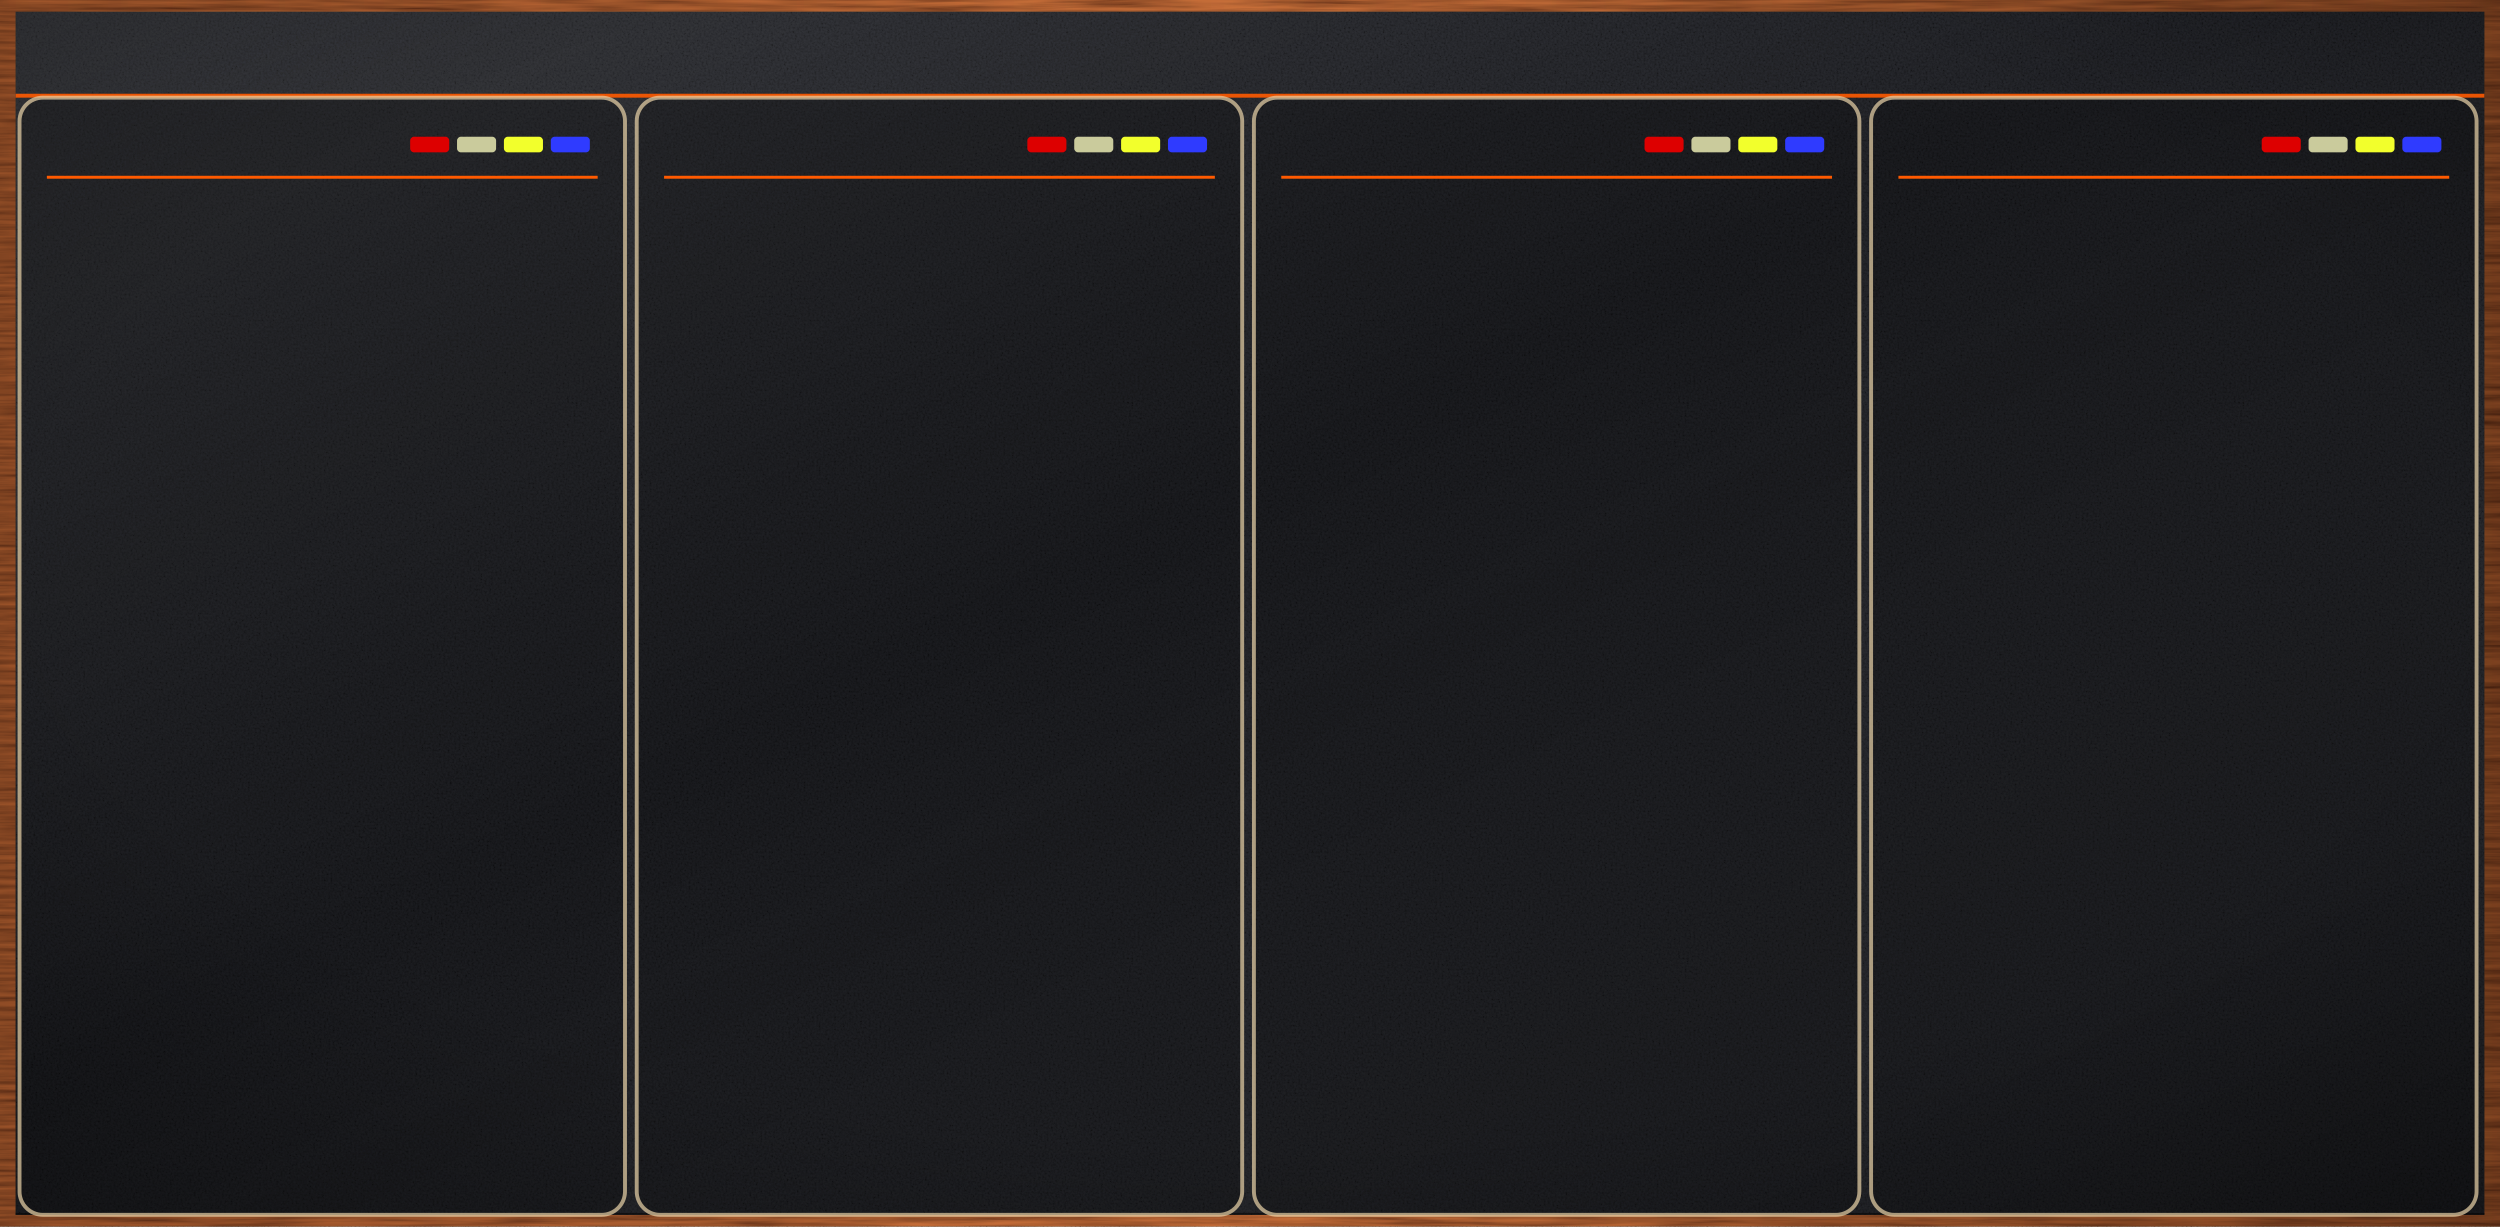
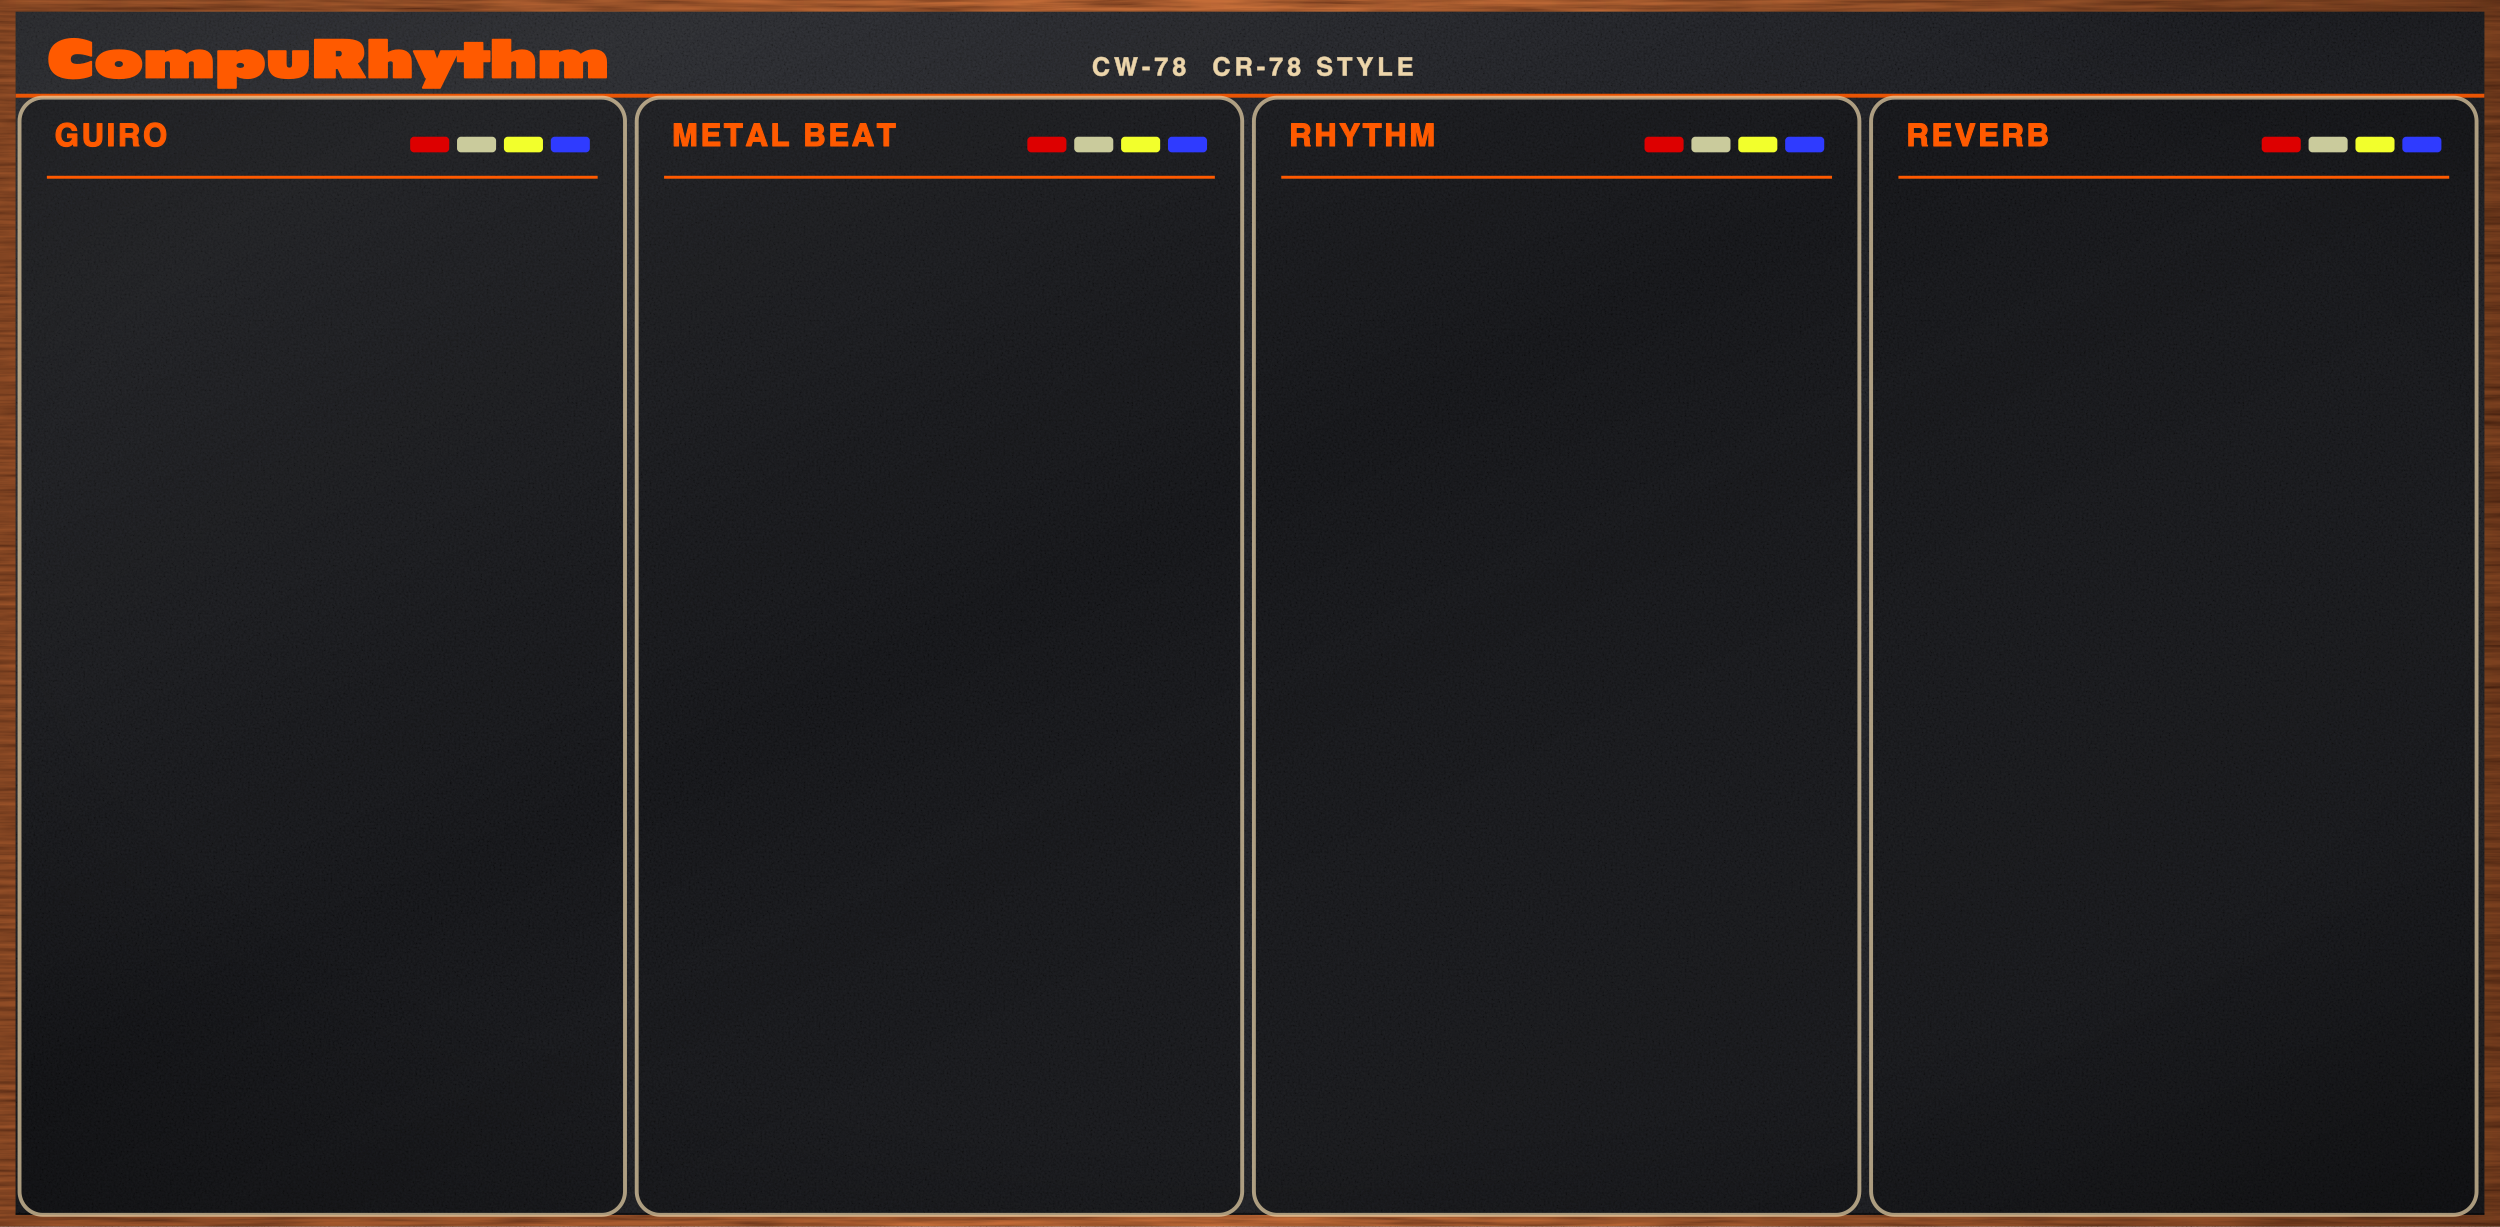
<svg xmlns="http://www.w3.org/2000/svg" viewBox="0 0 1280 628" width="1280" height="628">
  <defs>
    <filter id="brush" x="0" y="0" width="100%" height="100%">
      <feTurbulence type="fractalNoise" baseFrequency="0.001 1.1" numOctaves="4" seed="7" />
      <feColorMatrix type="matrix" values="1.9 0 0 0 -0.45  1.9 0 0 0 -0.45  1.9 0 0 0 -0.45  0 0 0 0 1" />
    </filter>
    <filter id="fine" x="0" y="0" width="100%" height="100%">
      <feTurbulence type="fractalNoise" baseFrequency="0.9" numOctaves="2" seed="3" />
      <feColorMatrix type="matrix" values="1.6 0 0 0 -0.3  1.6 0 0 0 -0.3  1.6 0 0 0 -0.3  0 0 0 0 1" />
    </filter>
    <filter id="grainv" x="0" y="0" width="100%" height="100%">
      <feTurbulence type="fractalNoise" baseFrequency="0.02 0.6" numOctaves="4" seed="11" />
      <feColorMatrix type="matrix" values="1.5 0 0 0 -0.25  1.2 0 0 0 -0.25  0.8 0 0 0 -0.25  0 0 0 0 1" />
    </filter>
    <linearGradient id="lit" x1="0" y1="0" x2="1" y2="1">
      <stop offset="0" stop-color="#fff" stop-opacity="0.22" />
      <stop offset="0.45" stop-color="#fff" stop-opacity="0" />
      <stop offset="1" stop-color="#000" stop-opacity="0.18" />
    </linearGradient>
    <radialGradient id="vig" cx="0.5" cy="0.45" r="0.8">
      <stop offset="0.6" stop-color="#000" stop-opacity="0" />
      <stop offset="1" stop-color="#000" stop-opacity="0.35" />
    </radialGradient>
    <radialGradient id="screw" cx="0.35" cy="0.3" r="0.8">
      <stop offset="0" stop-color="#e2e4e8" />
      <stop offset="1" stop-color="#6a6d74" />
    </radialGradient>
    <linearGradient id="woodh" x1="0" y1="0" x2="0" y2="1">
      <stop offset="0" stop-color="#7a5232" />
      <stop offset="1" stop-color="#4a2f1b" />
    </linearGradient>
    <linearGradient id="wood" x1="0" y1="0" x2="1" y2="0">
      <stop offset="0" stop-color="#5a3a22" />
      <stop offset="0.5" stop-color="#7a5232" />
      <stop offset="1" stop-color="#4a2f1b" />
    </linearGradient>
    <filter id="woodg" x="0" y="0" width="100%" height="100%">
      <feTurbulence type="fractalNoise" baseFrequency="0.02 0.4" numOctaves="3" seed="5" />
      <feColorMatrix type="matrix" values="0.9 0 0 0 0.1  0.6 0 0 0 0.02  0.4 0 0 0 0  0 0 0 0 1" />
    </filter>
  </defs>
  <rect x="0" y="0" width="1280" height="628" fill="#1c1d21" />
  <rect x="0" y="0" width="1280" height="628" filter="url(#fine)" style="mix-blend-mode:overlay" opacity="0.3" />
  <rect x="0" y="0" width="1280" height="628" fill="url(#lit)" opacity="0.45" />
  <rect x="0" y="0" width="1280" height="628" fill="url(#vig)" />
  <clipPath id="bez">
    <path clip-rule="evenodd" d="M0 0H1280 V628 H0Z M8 6H1272 V622 H8Z" />
  </clipPath>
  <g clip-path="url(#bez)">
    <rect x="0" y="0" width="1280" height="628" fill="url(#wood)" />
    <rect x="0" y="0" width="1280" height="628" filter="url(#woodg)" style="mix-blend-mode:overlay" opacity="0.8" />
  </g>
  <rect x="8" y="621" width="1264" height="1" fill="#000" opacity="0.5" />
+   <g fill="#ff5a00" stroke="#ff5a00" stroke-width="35" stroke-linejoin="round" opacity="1">
+     <path transform="translate(24.00 39.63) scale(0.03 -0.03)" d="M755 267V41Q744 35 722.0 25.5Q700 16 625.0 0.0Q550 -16 465 -16Q42 -16 42 307Q42 398 74.5 466.5Q107 535 166.0 575.5Q225 616 300.0 636.0Q375 656 466 656Q534 656 606.0 640.0Q678 624 716 608L755 593V370Q627 415 523 415Q391 415 391 306Q391 212 522 212Q637 212 755 267Z" />
+     <path transform="translate(48.39 39.63) scale(0.03 -0.03)" d="M704.0 397.0Q798 332 798.0 226.0Q798 120 704.0 54.0Q610 -12 415.0 -12.0Q220 -12 125.5 54.0Q31 120 31.0 226.0Q31 332 125.5 397.0Q220 462 415.0 462.0Q610 462 704.0 397.0ZM415 296Q373 296 350.5 276.5Q328 257 328.0 228.0Q328 199 350.5 179.5Q373 160 415 160Q456 160 479.0 179.5Q502 199 502.0 228.0Q502 257 479.0 276.5Q456 296 415 296Z" />
+     <path transform="translate(73.26 39.63) scale(0.03 -0.03)" d="M1173 0H883V241Q883 268 867.0 280.0Q851 292 829 292Q783 292 765 258V0H476V237Q476 259 466.0 272.5Q456 286 446.5 289.0Q437 292 427 292Q378 292 357 259V0H58V447H357V398Q441 461 558 461Q690 461 739 375Q766 405 823.5 433.0Q881 461 959 461Q1069 461 1121.0 408.5Q1173 356 1173 268Z" />
+     <path transform="translate(110.01 39.63) scale(0.03 -0.03)" d="M357 -177H58V447H357V399Q421 461 551 461Q674 461 755.0 404.0Q836 347 836 232Q836 170 812.5 121.5Q789 73 749.0 45.0Q709 17 661.5 3.0Q614 -11 561 -11Q425 -11 357 50ZM516 201Q516 230 494.0 247.5Q472 265 440 265Q393 265 372.5 246.0Q352 227 352 203Q352 174 375.5 159.5Q399 145 432 145Q474 145 495.0 161.0Q516 177 516 201Z" />
+     <path transform="translate(136.02 39.63) scale(0.03 -0.03)" d="M468 228V447H721Q721 259 720 203Q717 97 650 47Q569 -11 396 -11Q241 -11 170 23Q68 73 57 210L52 447H340V229Q340 150 405 150Q468 150 468 228Z" />
+     <path transform="translate(159.24 39.63) scale(0.03 -0.03)" d="M922 0H543L465 160H406V0H68V642H566Q733 642 812.5 595.0Q892 548 892 418Q892 381 880.0 350.0Q868 319 851.0 301.0Q834 283 816.5 270.0Q799 257 787 252L775 247ZM406 341H481Q510 341 526.5 359.5Q543 378 543 405Q543 434 526.5 452.0Q510 470 478 470H406Z" />
+     <path transform="translate(187.38 39.63) scale(0.03 -0.03)" d="M764 0H475V246Q475 268 458.5 280.0Q442 292 423 292Q375 292 357 259V0H58V642H357V398Q439 461 560 461Q657 461 710.5 411.0Q764 361 764 264Z" />
+     <path transform="translate(211.89 39.63) scale(0.03 -0.03)" d="M444 -177H155L236 0H204L0 447H335L395 271L465 447H752Z" />
+     <path transform="translate(234.45 39.63) scale(0.03 -0.03)" d="M418 0H119V276H-2V447H119V589H418V447H539V276H418Z" />
+     <path transform="translate(250.56 39.63) scale(0.03 -0.03)" d="M764 0H475V246Q475 268 458.5 280.0Q442 292 423 292Q375 292 357 259V0H58V642H357V398Q439 461 560 461Q657 461 710.5 411.0Q764 361 764 264Z" />
+     <path transform="translate(275.07 39.63) scale(0.03 -0.03)" d="M1173 0H883V241Q883 268 867.0 280.0Q851 292 829 292Q783 292 765 258V0H476V237Q476 259 466.0 272.5Q456 286 446.5 289.0Q437 292 427 292Q378 292 357 259V0H58V447H357V398Q441 461 558 461Q690 461 739 375Q766 405 823.5 433.0Q881 461 959 461Q1069 461 1121.0 408.5Q1173 356 1173 268Z" />
+   </g>
+   <g fill="#ecd5aa" stroke="#ecd5aa" stroke-width="40.96" stroke-linejoin="round" opacity="1">
+     <path transform="translate(559.00 38.68) scale(0.00635 -0.00635)" d="M299 1320Q479 1502 757 1502Q1129 1502 1301 1258Q1396 1121 1403 983H1095Q1065 1089 1018 1143Q934 1239 769 1239Q601 1239 504.0 1103.5Q407 968 407 720Q407 472 509.5 348.5Q612 225 770 225Q932 225 1017 331Q1064 388 1095 502H1400Q1360 261 1195.5 110.0Q1031 -41 774 -41Q456 -41 274 163Q92 368 92 725Q92 1111 299 1320ZM748 1519Z" />
+     <path transform="translate(570.39 38.68) scale(0.00635 -0.00635)" d="M357 1474 552 630 594 395 637 625 803 1474H1128L1303 630L1348 395L1393 621L1590 1474H1903L1488 0H1194L1016 862L964 1147L912 862L734 0H448L30 1474Z" />
+     <path transform="translate(584.66 38.68) scale(0.00635 -0.00635)" d="M47 706H621V436H47Z" />
+     <path transform="translate(590.99 38.68) scale(0.00635 -0.00635)" d="M1080 1208Q1016 1145 902.0 983.5Q788 822 711 650Q650 515 601.0 320.0Q552 125 552 0H256Q269 390 512 811Q669 1072 775 1175H52L56 1431H1080Z" />
+     <path transform="translate(600.22 38.68) scale(0.00635 -0.00635)" d="M559 196Q657 196 712.5 255.0Q768 314 768 421Q768 532 711.5 589.5Q655 647 559 647Q463 647 406.5 589.5Q350 532 350 421Q350 314 405.5 255.0Q461 196 559 196ZM272 772Q167 842 135.5 923.5Q104 1005 104 1076Q104 1234 223.0 1345.5Q342 1457 559 1457Q776 1457 895.0 1345.5Q1014 1234 1014 1076Q1014 1005 982.5 923.5Q951 842 846 782Q953 722 1007.0 623.0Q1061 524 1061 402Q1061 219 925.5 90.5Q790 -38 547 -38Q304 -38 179.0 90.5Q54 219 54 402Q54 524 109.5 623.0Q165 722 272 772ZM559 865Q646 865 693.5 915.0Q741 965 741 1044Q741 1130 693.5 1178.5Q646 1227 559 1227Q473 1227 424.5 1178.5Q376 1130 376 1044Q376 965 424.5 915.0Q473 865 559 865Z" />
+     <path transform="translate(620.67 38.68) scale(0.00635 -0.00635)" d="M299 1320Q479 1502 757 1502Q1129 1502 1301 1258Q1396 1121 1403 983H1095Q1065 1089 1018 1143Q934 1239 769 1239Q601 1239 504.0 1103.5Q407 968 407 720Q407 472 509.5 348.5Q612 225 770 225Q932 225 1017 331Q1064 388 1095 502H1400Q1360 261 1195.5 110.0Q1031 -41 774 -41Q456 -41 274 163Q92 368 92 725Q92 1111 299 1320ZM748 1519Z" />
+     <path transform="translate(632.06 38.68) scale(0.00635 -0.00635)" d="M464 1218V822H813Q917 822 969 846Q1061 888 1061 1012Q1061 1146 972 1192Q922 1218 822 1218ZM1266 1333Q1314 1277 1342.0 1209.0Q1370 1141 1370 1054Q1370 949 1317.0 847.5Q1264 746 1142 704Q1244 663 1286.5 587.5Q1329 512 1329 357V258Q1329 157 1337 121Q1349 64 1393 37V0H1054Q1040 49 1034 79Q1022 141 1021 206L1019 343Q1017 484 967.5 531.0Q918 578 782 578H464V0H163V1474H886Q1041 1471 1124.5 1436.0Q1208 1401 1266 1333Z" />
+     <path transform="translate(643.45 38.68) scale(0.00635 -0.00635)" d="M47 706H621V436H47Z" />
+     <path transform="translate(649.78 38.68) scale(0.00635 -0.00635)" d="M1080 1208Q1016 1145 902.0 983.5Q788 822 711 650Q650 515 601.0 320.0Q552 125 552 0H256Q269 390 512 811Q669 1072 775 1175H52L56 1431H1080Z" />
+     <path transform="translate(659.01 38.68) scale(0.00635 -0.00635)" d="M559 196Q657 196 712.5 255.0Q768 314 768 421Q768 532 711.5 589.5Q655 647 559 647Q463 647 406.5 589.5Q350 532 350 421Q350 314 405.5 255.0Q461 196 559 196ZM272 772Q167 842 135.5 923.5Q104 1005 104 1076Q104 1234 223.0 1345.5Q342 1457 559 1457Q776 1457 895.0 1345.5Q1014 1234 1014 1076Q1014 1005 982.5 923.5Q951 842 846 782Q953 722 1007.0 623.0Q1061 524 1061 402Q1061 219 925.5 90.5Q790 -38 547 -38Q304 -38 179.0 90.5Q54 219 54 402Q54 524 109.5 623.0Q165 722 272 772ZM559 865Q646 865 693.5 915.0Q741 965 741 1044Q741 1130 693.5 1178.5Q646 1227 559 1227Q473 1227 424.5 1178.5Q376 1130 376 1044Q376 965 424.5 915.0Q473 865 559 865Z" />
+     <path transform="translate(673.85 38.68) scale(0.00635 -0.00635)" d="M379 455Q393 354 434 304Q509 213 691 213Q800 213 868 237Q997 283 997 408Q997 481 933 521Q869 560 732 590L576 625Q346 677 258 738Q109 840 109 1057Q109 1255 253.0 1386.0Q397 1517 676 1517Q909 1517 1073.5 1393.5Q1238 1270 1246 1035H950Q942 1168 834 1224Q762 1261 655 1261Q536 1261 465.0 1213.0Q394 1165 394 1079Q394 1000 464 961Q509 935 656 900L910 839Q1077 799 1162 732Q1294 628 1294 431Q1294 229 1139.5 95.5Q985 -38 703 -38Q415 -38 250.0 93.5Q85 225 85 455ZM678 1519Z" />
+     <path transform="translate(684.52 38.68) scale(0.00635 -0.00635)" d="M1227 1474V1213H786V0H476V1213H33V1474Z" />
+     <path transform="translate(694.46 38.68) scale(0.00635 -0.00635)" d="M997 1474H1346L853 554V0H545V554L35 1474H398L704 832ZM691 1474Z" />
+     <path transform="translate(705.13 38.68) scale(0.00635 -0.00635)" d="M156 1474H464V265H1194V0H156Z" />
+     <path transform="translate(715.07 38.68) scale(0.00635 -0.00635)" d="M1246 1213H466V900H1182V644H466V265H1282V0H165V1474H1246Z" />
+   </g>
  <rect x="8" y="48" width="1264" height="2" fill="#ff5a00" fill-opacity="0.9" />
  <rect x="10" y="50" width="310" height="572" rx="12" fill="#000" fill-opacity="0.25" stroke="#ecd5aa" stroke-width="2" stroke-opacity="0.7" />
  <rect x="210" y="70" width="20" height="8" rx="2" fill="#dd0000" />
  <rect x="234" y="70" width="20" height="8" rx="2" fill="#cacb9c" />
  <rect x="258" y="70" width="20" height="8" rx="2" fill="#f2ff2c" />
  <rect x="282" y="70" width="20" height="8" rx="2" fill="#2f3bff" />
  <rect x="24" y="90" width="282" height="1.5" fill="#ff5a00" />
+   <g fill="#ff5a00" stroke="#ff5a00" stroke-width="71.68" stroke-linejoin="round" opacity="1">
+     <path transform="translate(28.00 74.76) scale(0.00781 -0.00781)" d="M1147 1014Q1112 1165 976 1225Q900 1258 807 1258Q629 1258 514.5 1123.5Q400 989 400 719Q400 447 524.0 334.0Q648 221 806 221Q961 221 1060.0 310.5Q1159 400 1182 545H841V791H1455V0H1251L1220 184Q1131 79 1060 36Q938 -39 760 -39Q467 -39 280 164Q85 368 85 722Q85 1080 282 1296Q479 1512 803 1512Q1084 1512 1254.5 1369.5Q1425 1227 1450 1014ZM802 1512Z" />
+     <path transform="translate(41.73 74.76) scale(0.00781 -0.00781)" d="M156 1474H469V568Q469 416 505 346Q561 222 749 222Q936 222 992 346Q1028 416 1028 568V1474H1341V568Q1341 333 1268 202Q1132 -38 749 -38Q366 -38 229 202Q156 333 156 568ZM749 1474Z" />
+     <path transform="translate(54.56 74.76) scale(0.00781 -0.00781)" d="M438 0H132V1474H438ZM285 1503Z" />
+     <path transform="translate(60.29 74.76) scale(0.00781 -0.00781)" d="M464 1218V822H813Q917 822 969 846Q1061 888 1061 1012Q1061 1146 972 1192Q922 1218 822 1218ZM1266 1333Q1314 1277 1342.0 1209.0Q1370 1141 1370 1054Q1370 949 1317.0 847.5Q1264 746 1142 704Q1244 663 1286.5 587.5Q1329 512 1329 357V258Q1329 157 1337 121Q1349 64 1393 37V0H1054Q1040 49 1034 79Q1022 141 1021 206L1019 343Q1017 484 967.5 531.0Q918 578 782 578H464V0H163V1474H886Q1041 1471 1124.5 1436.0Q1208 1401 1266 1333Z" />
+     <path transform="translate(73.12 74.76) scale(0.00781 -0.00781)" d="M1206 739Q1206 987 1098.5 1122.5Q991 1258 808 1258Q625 1258 516.0 1123.0Q407 988 407 739Q407 490 516.0 355.0Q625 220 808 220Q991 220 1098.5 355.0Q1206 490 1206 739ZM1291 131Q1124 -41 808 -41Q492 -41 325 131Q101 342 101 739Q101 1144 325 1347Q492 1519 808 1519Q1124 1519 1291 1347Q1514 1144 1514 739Q1514 342 1291 131ZM808 1519Z" />
+   </g>
  <rect x="326" y="50" width="310" height="572" rx="12" fill="#000" fill-opacity="0.25" stroke="#ecd5aa" stroke-width="2" stroke-opacity="0.7" />
  <rect x="526" y="70" width="20" height="8" rx="2" fill="#dd0000" />
  <rect x="550" y="70" width="20" height="8" rx="2" fill="#cacb9c" />
  <rect x="574" y="70" width="20" height="8" rx="2" fill="#f2ff2c" />
  <rect x="598" y="70" width="20" height="8" rx="2" fill="#2f3bff" />
  <rect x="340" y="90" width="282" height="1.5" fill="#ff5a00" />
+   <g fill="#ff5a00" stroke="#ff5a00" stroke-width="71.68" stroke-linejoin="round" opacity="1">
+     <path transform="translate(344.00 74.76) scale(0.00781 -0.00781)" d="M1133 1474H1576V0H1289V997Q1289 1040 1290.0 1117.5Q1291 1195 1291 1237L1012 0H713L436 1237Q436 1195 437.0 1117.5Q438 1040 438 997V0H151V1474H599L867 315Z" />
+     <path transform="translate(358.61 74.76) scale(0.00781 -0.00781)" d="M1246 1213H466V900H1182V644H466V265H1282V0H165V1474H1246Z" />
+     <path transform="translate(370.56 74.76) scale(0.00781 -0.00781)" d="M1227 1474V1213H786V0H476V1213H33V1474Z" />
+     <path transform="translate(381.61 74.76) scale(0.00781 -0.00781)" d="M559 557H933L749 1137ZM578 1474H926L1448 0H1114L1019 303H476L374 0H52ZM750 1474Z" />
+     <path transform="translate(394.45 74.76) scale(0.00781 -0.00781)" d="M156 1474H464V265H1194V0H156Z" />
+     <path transform="translate(411.23 74.76) scale(0.00781 -0.00781)" d="M455 1218V893H817Q914 893 974.5 929.5Q1035 966 1035 1059Q1035 1162 955 1195Q886 1218 779 1218ZM455 649V256H817Q914 256 968 282Q1066 330 1066 466Q1066 581 971 624Q918 648 822 649ZM1261 1317Q1329 1223 1329 1092Q1329 957 1261 875Q1223 829 1149 791Q1262 750 1319.5 661.0Q1377 572 1377 445Q1377 314 1311 210Q1269 141 1206 94Q1135 40 1038.5 20.0Q942 0 829 0H161V1474H877Q1148 1470 1261 1317Z" />
+     <path transform="translate(424.06 74.76) scale(0.00781 -0.00781)" d="M1246 1213H466V900H1182V644H466V265H1282V0H165V1474H1246Z" />
+     <path transform="translate(436.01 74.76) scale(0.00781 -0.00781)" d="M559 557H933L749 1137ZM578 1474H926L1448 0H1114L1019 303H476L374 0H52ZM750 1474Z" />
+     <path transform="translate(448.85 74.76) scale(0.00781 -0.00781)" d="M1227 1474V1213H786V0H476V1213H33V1474Z" />
+   </g>
  <rect x="642" y="50" width="310" height="572" rx="12" fill="#000" fill-opacity="0.25" stroke="#ecd5aa" stroke-width="2" stroke-opacity="0.7" />
  <rect x="842" y="70" width="20" height="8" rx="2" fill="#dd0000" />
  <rect x="866" y="70" width="20" height="8" rx="2" fill="#cacb9c" />
  <rect x="890" y="70" width="20" height="8" rx="2" fill="#f2ff2c" />
  <rect x="914" y="70" width="20" height="8" rx="2" fill="#2f3bff" />
  <rect x="656" y="90" width="282" height="1.5" fill="#ff5a00" />
+   <g fill="#ff5a00" stroke="#ff5a00" stroke-width="71.68" stroke-linejoin="round" opacity="1">
+     <path transform="translate(660.00 74.76) scale(0.00781 -0.00781)" d="M464 1218V822H813Q917 822 969 846Q1061 888 1061 1012Q1061 1146 972 1192Q922 1218 822 1218ZM1266 1333Q1314 1277 1342.0 1209.0Q1370 1141 1370 1054Q1370 949 1317.0 847.5Q1264 746 1142 704Q1244 663 1286.5 587.5Q1329 512 1329 357V258Q1329 157 1337 121Q1349 64 1393 37V0H1054Q1040 49 1034 79Q1022 141 1021 206L1019 343Q1017 484 967.5 531.0Q918 578 782 578H464V0H163V1474H886Q1041 1471 1124.5 1436.0Q1208 1401 1266 1333Z" />
+     <path transform="translate(672.83 74.76) scale(0.00781 -0.00781)" d="M154 0V1474H459V912H1035V1474H1341V0H1035V658H459V0Z" />
+     <path transform="translate(685.67 74.76) scale(0.00781 -0.00781)" d="M997 1474H1346L853 554V0H545V554L35 1474H398L704 832ZM691 1474Z" />
+     <path transform="translate(697.62 74.76) scale(0.00781 -0.00781)" d="M1227 1474V1213H786V0H476V1213H33V1474Z" />
+     <path transform="translate(708.67 74.76) scale(0.00781 -0.00781)" d="M154 0V1474H459V912H1035V1474H1341V0H1035V658H459V0Z" />
+     <path transform="translate(721.51 74.76) scale(0.00781 -0.00781)" d="M1133 1474H1576V0H1289V997Q1289 1040 1290.0 1117.5Q1291 1195 1291 1237L1012 0H713L436 1237Q436 1195 437.0 1117.5Q438 1040 438 997V0H151V1474H599L867 315Z" />
+   </g>
  <rect x="958" y="50" width="310" height="572" rx="12" fill="#000" fill-opacity="0.25" stroke="#ecd5aa" stroke-width="2" stroke-opacity="0.7" />
  <rect x="1158" y="70" width="20" height="8" rx="2" fill="#dd0000" />
  <rect x="1182" y="70" width="20" height="8" rx="2" fill="#cacb9c" />
  <rect x="1206" y="70" width="20" height="8" rx="2" fill="#f2ff2c" />
  <rect x="1230" y="70" width="20" height="8" rx="2" fill="#2f3bff" />
  <rect x="972" y="90" width="282" height="1.5" fill="#ff5a00" />
+   <g fill="#ff5a00" stroke="#ff5a00" stroke-width="71.68" stroke-linejoin="round" opacity="1">
+     <path transform="translate(976.00 74.76) scale(0.00781 -0.00781)" d="M464 1218V822H813Q917 822 969 846Q1061 888 1061 1012Q1061 1146 972 1192Q922 1218 822 1218ZM1266 1333Q1314 1277 1342.0 1209.0Q1370 1141 1370 1054Q1370 949 1317.0 847.5Q1264 746 1142 704Q1244 663 1286.5 587.5Q1329 512 1329 357V258Q1329 157 1337 121Q1349 64 1393 37V0H1054Q1040 49 1034 79Q1022 141 1021 206L1019 343Q1017 484 967.5 531.0Q918 578 782 578H464V0H163V1474H886Q1041 1471 1124.5 1436.0Q1208 1401 1266 1333Z" />
+     <path transform="translate(988.83 74.76) scale(0.00781 -0.00781)" d="M1246 1213H466V900H1182V644H466V265H1282V0H165V1474H1246Z" />
+     <path transform="translate(1000.79 74.76) scale(0.00781 -0.00781)" d="M1019 1474H1339L836 0H545L47 1474H376L696 355Z" />
+     <path transform="translate(1012.74 74.76) scale(0.00781 -0.00781)" d="M1246 1213H466V900H1182V644H466V265H1282V0H165V1474H1246Z" />
+     <path transform="translate(1024.69 74.76) scale(0.00781 -0.00781)" d="M464 1218V822H813Q917 822 969 846Q1061 888 1061 1012Q1061 1146 972 1192Q922 1218 822 1218ZM1266 1333Q1314 1277 1342.0 1209.0Q1370 1141 1370 1054Q1370 949 1317.0 847.5Q1264 746 1142 704Q1244 663 1286.5 587.5Q1329 512 1329 357V258Q1329 157 1337 121Q1349 64 1393 37V0H1054Q1040 49 1034 79Q1022 141 1021 206L1019 343Q1017 484 967.5 531.0Q918 578 782 578H464V0H163V1474H886Q1041 1471 1124.5 1436.0Q1208 1401 1266 1333Z" />
+     <path transform="translate(1037.52 74.76) scale(0.00781 -0.00781)" d="M455 1218V893H817Q914 893 974.5 929.5Q1035 966 1035 1059Q1035 1162 955 1195Q886 1218 779 1218ZM455 649V256H817Q914 256 968 282Q1066 330 1066 466Q1066 581 971 624Q918 648 822 649ZM1261 1317Q1329 1223 1329 1092Q1329 957 1261 875Q1223 829 1149 791Q1262 750 1319.5 661.0Q1377 572 1377 445Q1377 314 1311 210Q1269 141 1206 94Q1135 40 1038.5 20.0Q942 0 829 0H161V1474H877Q1148 1470 1261 1317Z" />
+   </g>
</svg>
